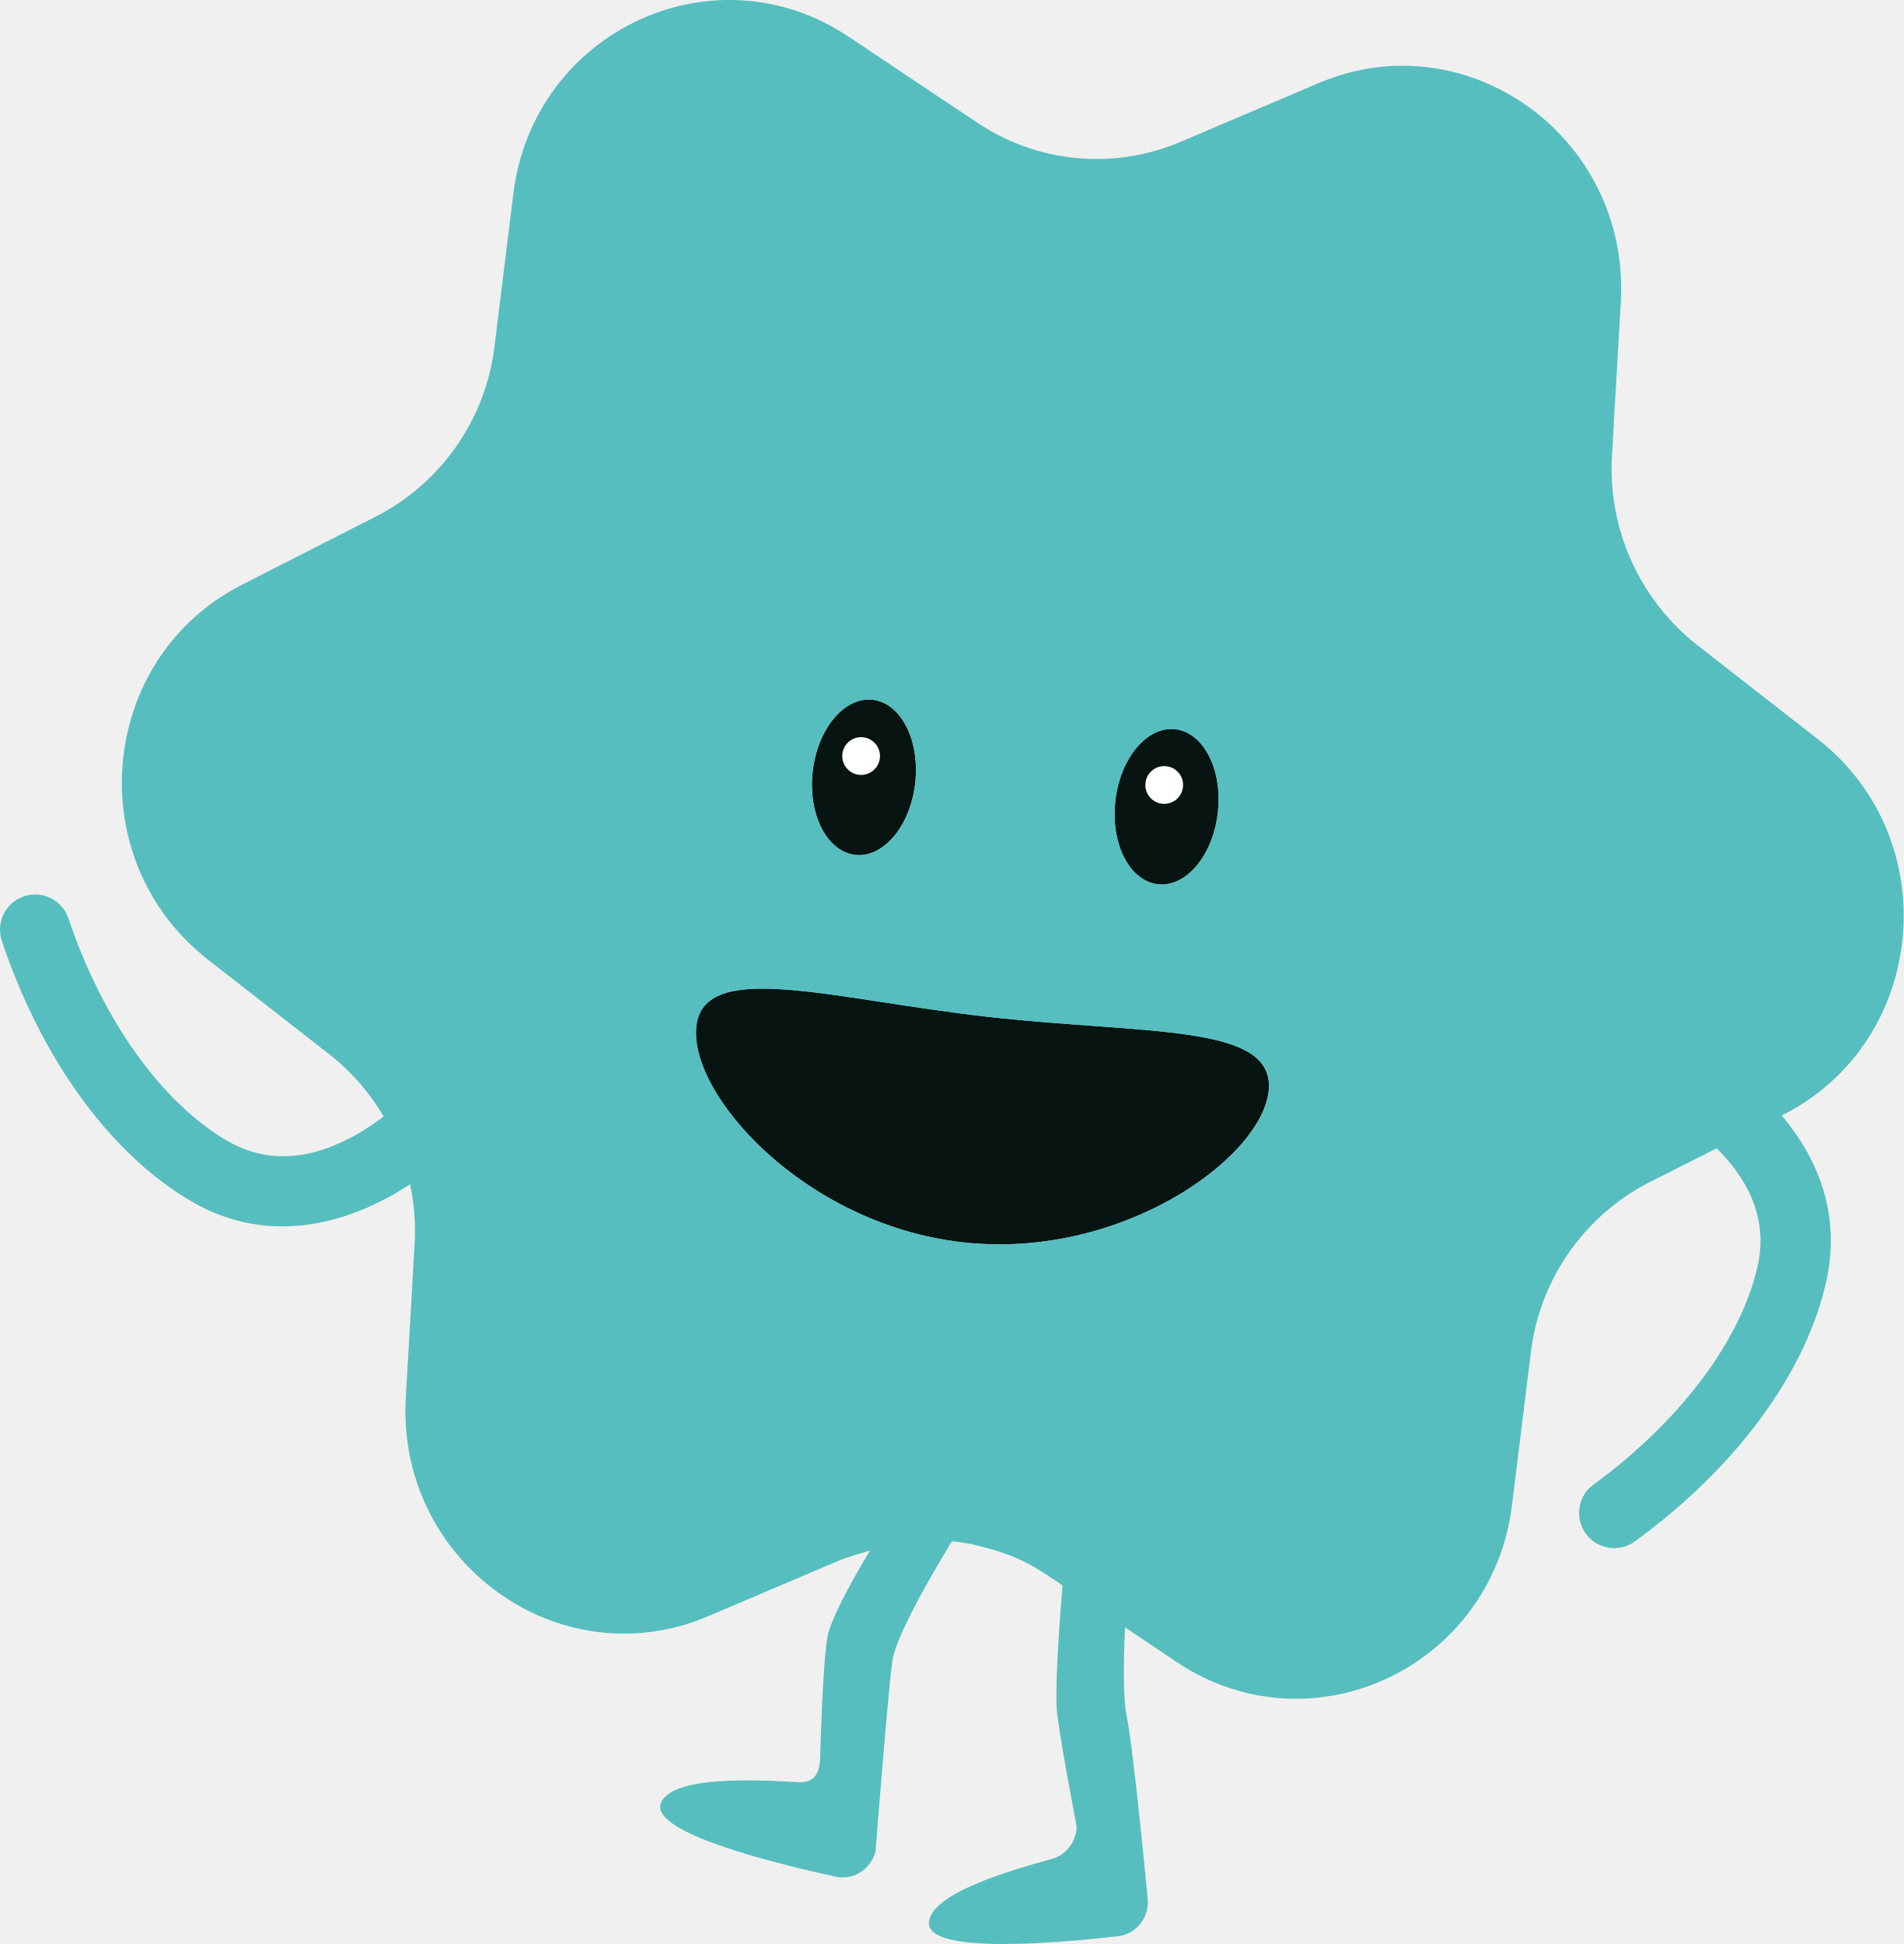
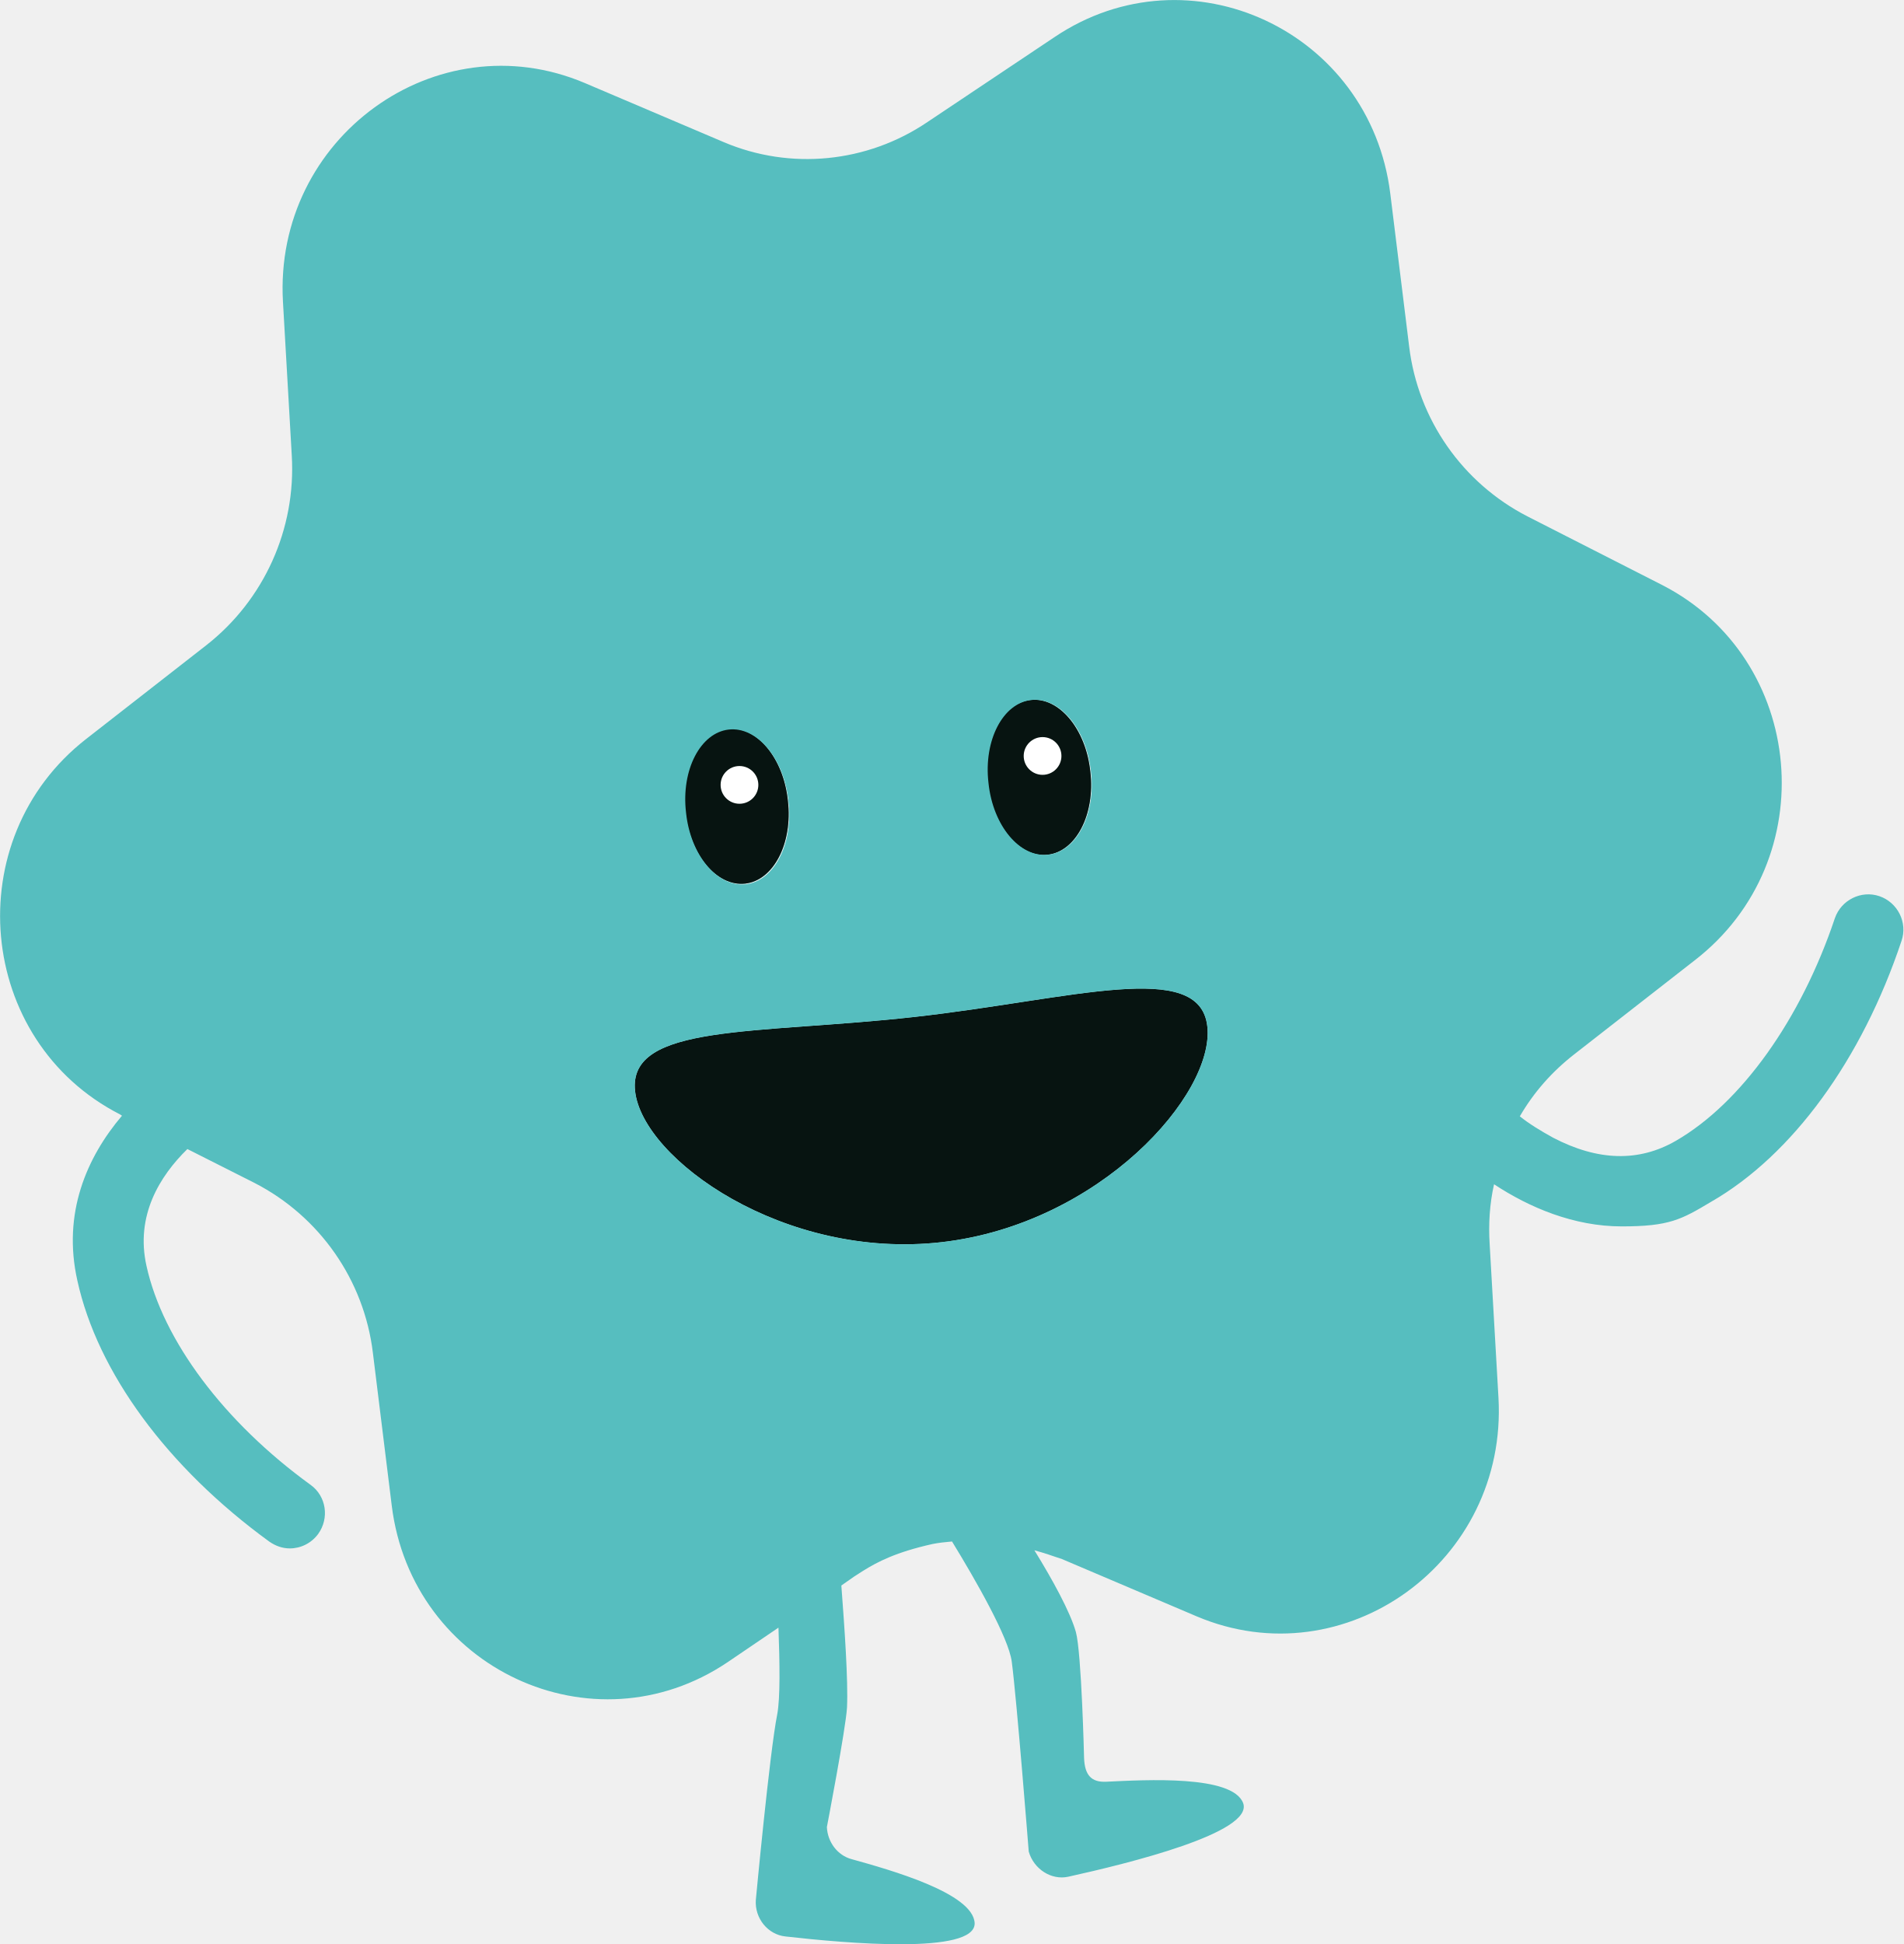
- <svg xmlns="http://www.w3.org/2000/svg" id="Ebene_2" data-name="Ebene 2" viewBox="0 0 302.72 309.07">
+ <svg xmlns="http://www.w3.org/2000/svg" id="Ebene_2" data-name="Ebene 2" version="1.1" viewBox="0 0 302.7 309.1">
  <defs>
    <style>
      .cls-1 {
-         fill: #56bebf;
+         fill: #071411;
      }

      .cls-1, .cls-2, .cls-3 {
        stroke-width: 0px;
      }

      .cls-2 {
-         fill: #071411;
+         fill: #56bebf;
      }

      .cls-3 {
        fill: #fff;
      }
    </style>
  </defs>
-   <g id="Ebene_1-2" data-name="Ebene 1">
+   <g id="Ebene_1-2" data-name="Ebene 1-2">
    <g>
-       <path class="cls-1" d="M145.53,124.5c-.77,6.81-5.03,11.91-9.54,11.41-4.5-.51-7.52-6.44-6.76-13.24.77-6.81,5.04-11.92,9.54-11.41s7.53,6.44,6.76,13.24Z" />
-       <path class="cls-1" d="M193.65,129.18c-.76,6.8-5.03,11.91-9.53,11.4s-7.53-6.43-6.76-13.24c.76-6.8,5.03-11.91,9.53-11.4,4.5.5,7.53,6.43,6.76,13.24Z" />
-       <path class="cls-1" d="M201.73,173.49c-1.2,10.8-23.7,26.9-48.8,24-25.1-2.9-43.4-23.5-42.2-34.3,1.2-10.8,21.5-4.3,46.6-1.5,25.1,2.8,45.6,1,44.4,11.8Z" />
+       <path class="cls-2" d="M163.9,111.3c4.5-.5,8.8,4.6,9.5,11.4.8,6.8-2.3,12.7-6.8,13.2-4.5.5-8.8-4.6-9.5-11.4-.8-6.8,2.3-12.7,6.8-13.2Z" />
+       <path class="cls-2" d="M115.8,115.9c4.5-.5,8.8,4.6,9.5,11.4.8,6.8-2.3,12.7-6.8,13.2s-8.8-4.6-9.5-11.4c-.8-6.8,2.3-12.7,6.8-13.2Z" />
+       <path class="cls-2" d="M101,173.5c-1.2-10.8,19.3-9,44.4-11.8,25.1-2.8,45.4-9.3,46.6,1.5,1.2,10.8-17.1,31.4-42.2,34.3-25.1,2.9-47.6-13.2-48.8-24h0Z" />
      <g>
        <g>
-           <path class="cls-2" d="M193.65,129.18c-.76,6.8-5.03,11.91-9.53,11.4s-7.53-6.43-6.76-13.24c.76-6.8,5.03-11.91,9.53-11.4,4.5.5,7.53,6.43,6.76,13.24Z" />
-           <circle class="cls-3" cx="185.13" cy="124.8" r="3" />
+           <path class="cls-1" d="M115.8,115.9c4.5-.5,8.8,4.6,9.5,11.4.8,6.8-2.3,12.7-6.8,13.2s-8.8-4.6-9.5-11.4c-.8-6.8,2.3-12.7,6.8-13.2Z" />
+           <circle class="cls-3" cx="117.6" cy="124.8" r="3" />
        </g>
        <g>
-           <path class="cls-2" d="M145.53,124.5c-.77,6.81-5.03,11.91-9.54,11.41-4.5-.51-7.52-6.44-6.76-13.24.77-6.81,5.04-11.92,9.54-11.41s7.53,6.44,6.76,13.24Z" />
-           <circle class="cls-3" cx="136.93" cy="120.2" r="3" />
+           <path class="cls-1" d="M163.9,111.3c4.5-.5,8.8,4.6,9.5,11.4.8,6.8-2.3,12.7-6.8,13.2-4.5.5-8.8-4.6-9.5-11.4-.8-6.8,2.3-12.7,6.8-13.2Z" />
+           <circle class="cls-3" cx="165.8" cy="120.2" r="3" />
        </g>
-         <path class="cls-2" d="M201.73,173.49c-1.2,10.8-23.7,26.9-48.8,24-25.1-2.9-43.4-23.5-42.2-34.3,1.2-10.8,21.5-4.3,46.6-1.5,25.1,2.8,45.6,1,44.4,11.8Z" />
+         <path class="cls-1" d="M101,173.5c-1.2-10.8,19.3-9,44.4-11.8,25.1-2.8,45.4-9.3,46.6,1.5,1.2,10.8-17.1,31.4-42.2,34.3-25.1,2.9-47.6-13.2-48.8-24h0Z" />
      </g>
    </g>
-     <path class="cls-1" d="M289.03,117.49l-19.1-14.9c-9.2-7.2-14.3-18.5-13.6-30.2l1.4-24.4c1.5-26.1-24.4-44.8-48-34.8l-22.1,9.4c-10.6,4.5-22.8,3.3-32.4-3.2l-20.2-13.5c-21.4-14.4-50.2-1-53.4,24.9l-3,24.3c-1.4,11.6-8.5,21.7-18.8,27l-21.4,10.9c-22.9,11.7-25.8,43.8-5.2,59.7l19.1,14.9c3.54,2.77,6.46,6.14,8.68,9.91-1.48,1.14-3.26,2.34-5.26,3.39-7.09,3.73-13.66,3.91-19.53.53-10.45-6.02-19.92-19.25-25.33-35.39-.98-2.93-4.15-4.51-7.08-3.53-2.92.98-4.5,4.15-3.52,7.08,6.34,18.94,17.41,34.08,30.35,41.53,4.79,2.76,9.62,3.87,14.25,3.87,7.62,0,14.72-3.01,20.32-6.7.66,3.09.91,6.28.72,9.51l-1.4,24.4c-1.5,26.1,24.4,44.8,48,34.8l21.4-9.1c1.47-.5,2.94-.96,4.41-1.37-2.88,4.78-5.67,9.87-6.61,13.04-.91,3.28-1.31,20-1.31,20-.11,2.73-1.23,3.92-3.5,3.78-6.33-.35-20.11-1.13-21.84,3.35-1.71,4.71,18.28,9.6,27.82,11.68,2.75.61,5.57-1.17,6.32-3.98,0,0,1.87-24.15,2.66-30.22.51-3.84,5.73-12.96,9.49-19.13,1.02.1,2.04.25,3.06.45,5.81,1.29,8.67,2.78,11.1,4.3.5.3.9.6,1.4.9l2.02,1.36c-.53,6.58-1.11,15.05-.94,19.38.2,3.4,3.2,19,3.2,19-.1,2.4-1.7,4.5-3.9,5.1-6.1,1.7-19.4,5.4-19.6,10.2-.1,5,20.4,3.2,30.1,2.1,2.8-.3,4.9-2.9,4.7-5.8,0,0-2.2-23.5-3.4-29.5-.52-2.6-.46-8.25-.22-13.81l8.14,5.47c21.4,14.4,50.2,1,53.4-24.9l3-24.3c1.4-11.6,8.5-21.7,18.8-27l10.74-5.42c4.44,4.36,8.3,10.64,6.54,18.63-2.59,11.78-12.35,24.8-26.11,34.82-2.5,1.81-3.05,5.31-1.23,7.81,1.09,1.5,2.79,2.3,4.52,2.3,1.14,0,2.29-.35,3.29-1.08,16.15-11.75,27.25-26.86,30.45-41.46,2.35-10.71-1.5-19.6-7.11-26.24l.31-.16c22.9-11.7,25.8-43.8,5.4-59.7ZM177.36,127.34c.76-6.8,5.03-11.91,9.53-11.4,4.5.5,7.53,6.43,6.76,13.24-.76,6.8-5.03,11.91-9.53,11.4s-7.53-6.43-6.76-13.24ZM129.23,122.67c.77-6.81,5.04-11.92,9.54-11.41s7.53,6.44,6.76,13.24c-.77,6.81-5.03,11.91-9.54,11.41-4.5-.51-7.52-6.44-6.76-13.24ZM201.73,173.49c-1.2,10.8-23.7,26.9-48.8,24-25.1-2.9-43.4-23.5-42.2-34.3,1.2-10.8,21.5-4.3,46.6-1.5,25.1,2.8,45.6,1,44.4,11.8Z" />
+     <path class="cls-2" d="M13.7,117.5c-20.4,15.9-17.5,48,5.4,59.7l.3.2c-5.6,6.6-9.5,15.5-7.1,26.2,3.2,14.6,14.3,29.7,30.5,41.5,1,.7,2.1,1.1,3.3,1.1,1.7,0,3.4-.8,4.5-2.3,1.8-2.5,1.3-6-1.2-7.8-13.8-10-23.5-23-26.1-34.8-1.8-8,2.1-14.3,6.5-18.6l10.7,5.4c10.3,5.3,17.4,15.4,18.8,27l3,24.3c3.2,25.9,32,39.3,53.4,24.9l8.1-5.5c.2,5.6.3,11.2-.2,13.8-1.2,6-3.4,29.5-3.4,29.5-.2,2.9,1.9,5.5,4.7,5.8,9.7,1.1,30.2,2.9,30.1-2.1-.2-4.8-13.5-8.5-19.6-10.2-2.2-.6-3.8-2.7-3.9-5.1,0,0,3-15.6,3.2-19,.2-4.3-.4-12.8-.9-19.4l2-1.4c.5-.3.9-.6,1.4-.9,2.4-1.5,5.3-3,11.1-4.3,1-.2,2-.3,3.1-.4,3.8,6.2,9,15.3,9.5,19.1.8,6.1,2.7,30.2,2.7,30.2.8,2.8,3.6,4.6,6.3,4,9.5-2.1,29.5-7,27.8-11.7-1.7-4.5-15.5-3.7-21.8-3.4-2.3.1-3.4-1-3.5-3.8,0,0-.4-16.7-1.3-20-.9-3.2-3.7-8.3-6.6-13,1.5.4,2.9.9,4.4,1.4l21.4,9.1c23.6,10,49.5-8.7,48-34.8l-1.4-24.4c-.2-3.2,0-6.4.7-9.5,5.6,3.7,12.7,6.7,20.3,6.7s9.5-1.1,14.2-3.9c12.9-7.4,24-22.6,30.3-41.5,1-2.9-.6-6.1-3.5-7.1-2.9-1-6.1.6-7.1,3.5-5.4,16.1-14.9,29.4-25.3,35.4-5.9,3.4-12.4,3.2-19.5-.5-2-1.1-3.8-2.2-5.3-3.4,2.2-3.8,5.1-7.1,8.7-9.9l19.1-14.9c20.6-15.9,17.7-48-5.2-59.7l-21.4-10.9c-10.3-5.3-17.4-15.4-18.8-27l-3-24.3c-3.2-25.9-32-39.3-53.4-24.9l-20.2,13.5c-9.6,6.5-21.8,7.7-32.4,3.2l-22.1-9.4c-23.6-10-49.5,8.7-48,34.8l1.4,24.4c.7,11.7-4.4,23-13.6,30.2l-19.1,14.9h0ZM118.6,140.6c-4.5.5-8.8-4.6-9.5-11.4-.8-6.8,2.3-12.7,6.8-13.2,4.5-.5,8.8,4.6,9.5,11.4.8,6.8-2.3,12.7-6.8,13.2ZM166.7,135.9c-4.5.5-8.8-4.6-9.5-11.4-.8-6.8,2.3-12.7,6.8-13.2s8.8,4.6,9.5,11.4c.8,6.8-2.3,12.7-6.8,13.2ZM101,173.5c-1.2-10.8,19.3-9,44.4-11.8,25.1-2.8,45.4-9.3,46.6,1.5,1.2,10.8-17.1,31.4-42.2,34.3-25.1,2.9-47.6-13.2-48.8-24h0Z" />
  </g>
</svg>
